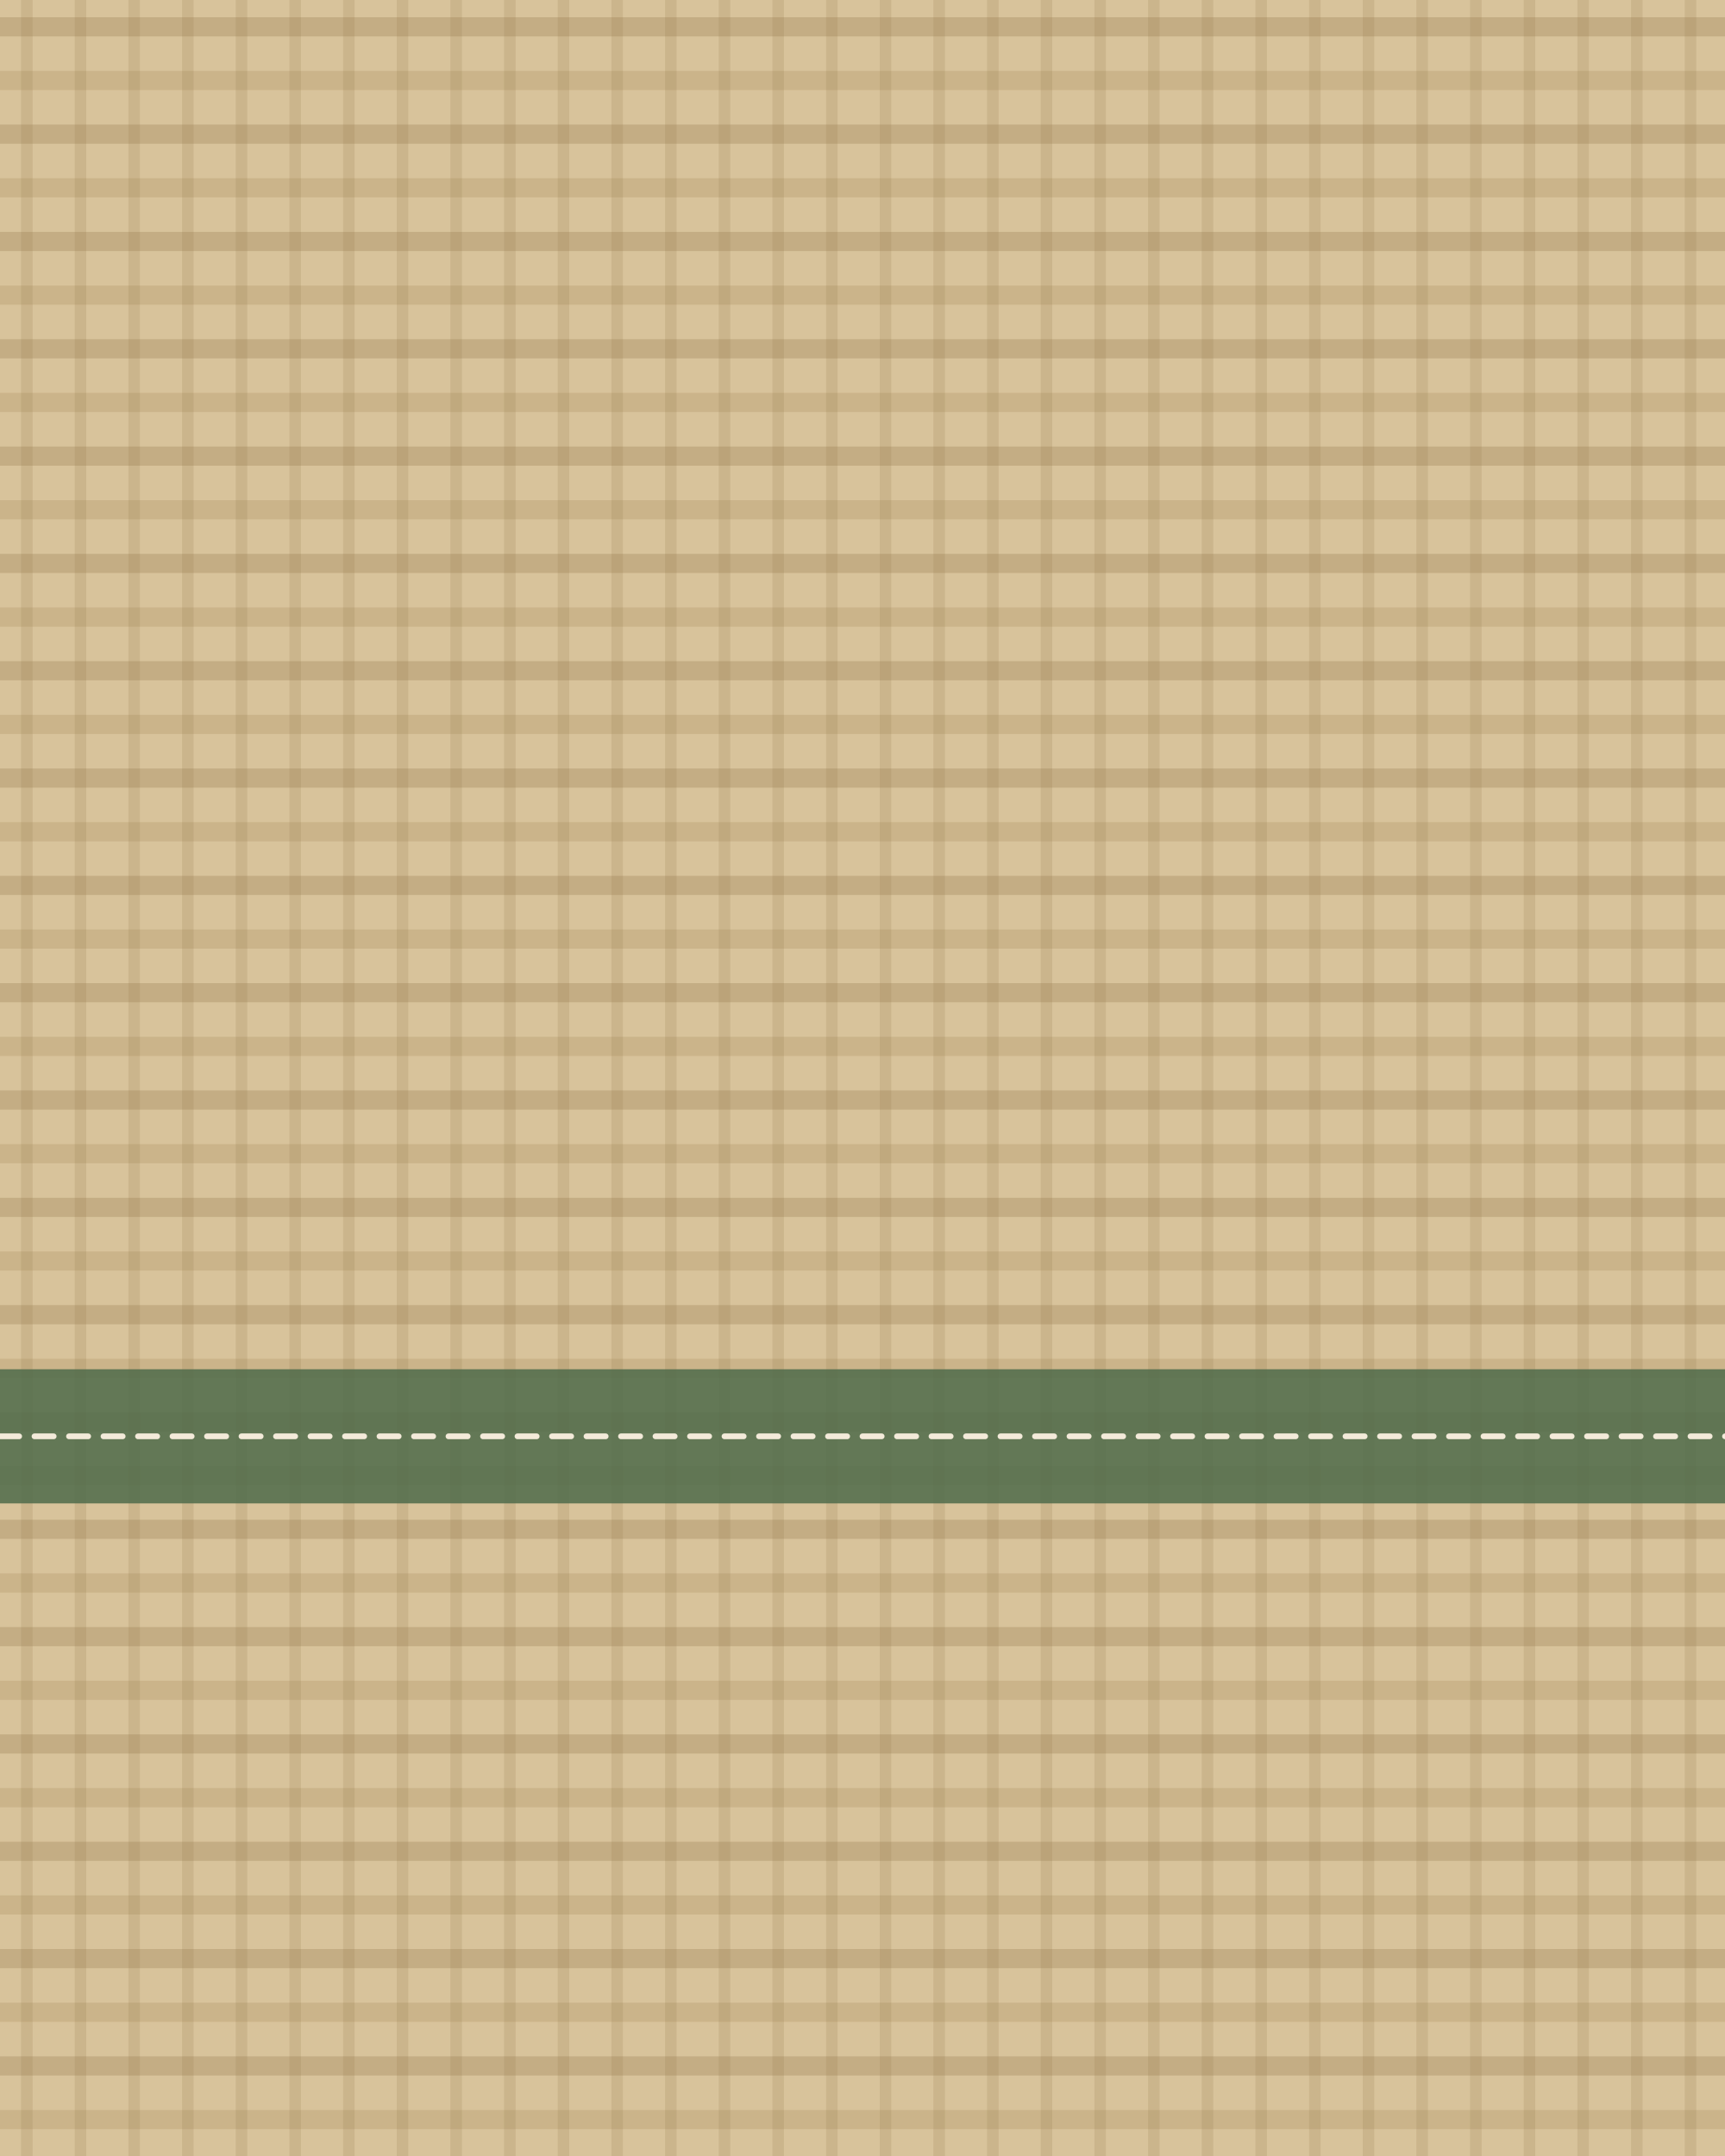
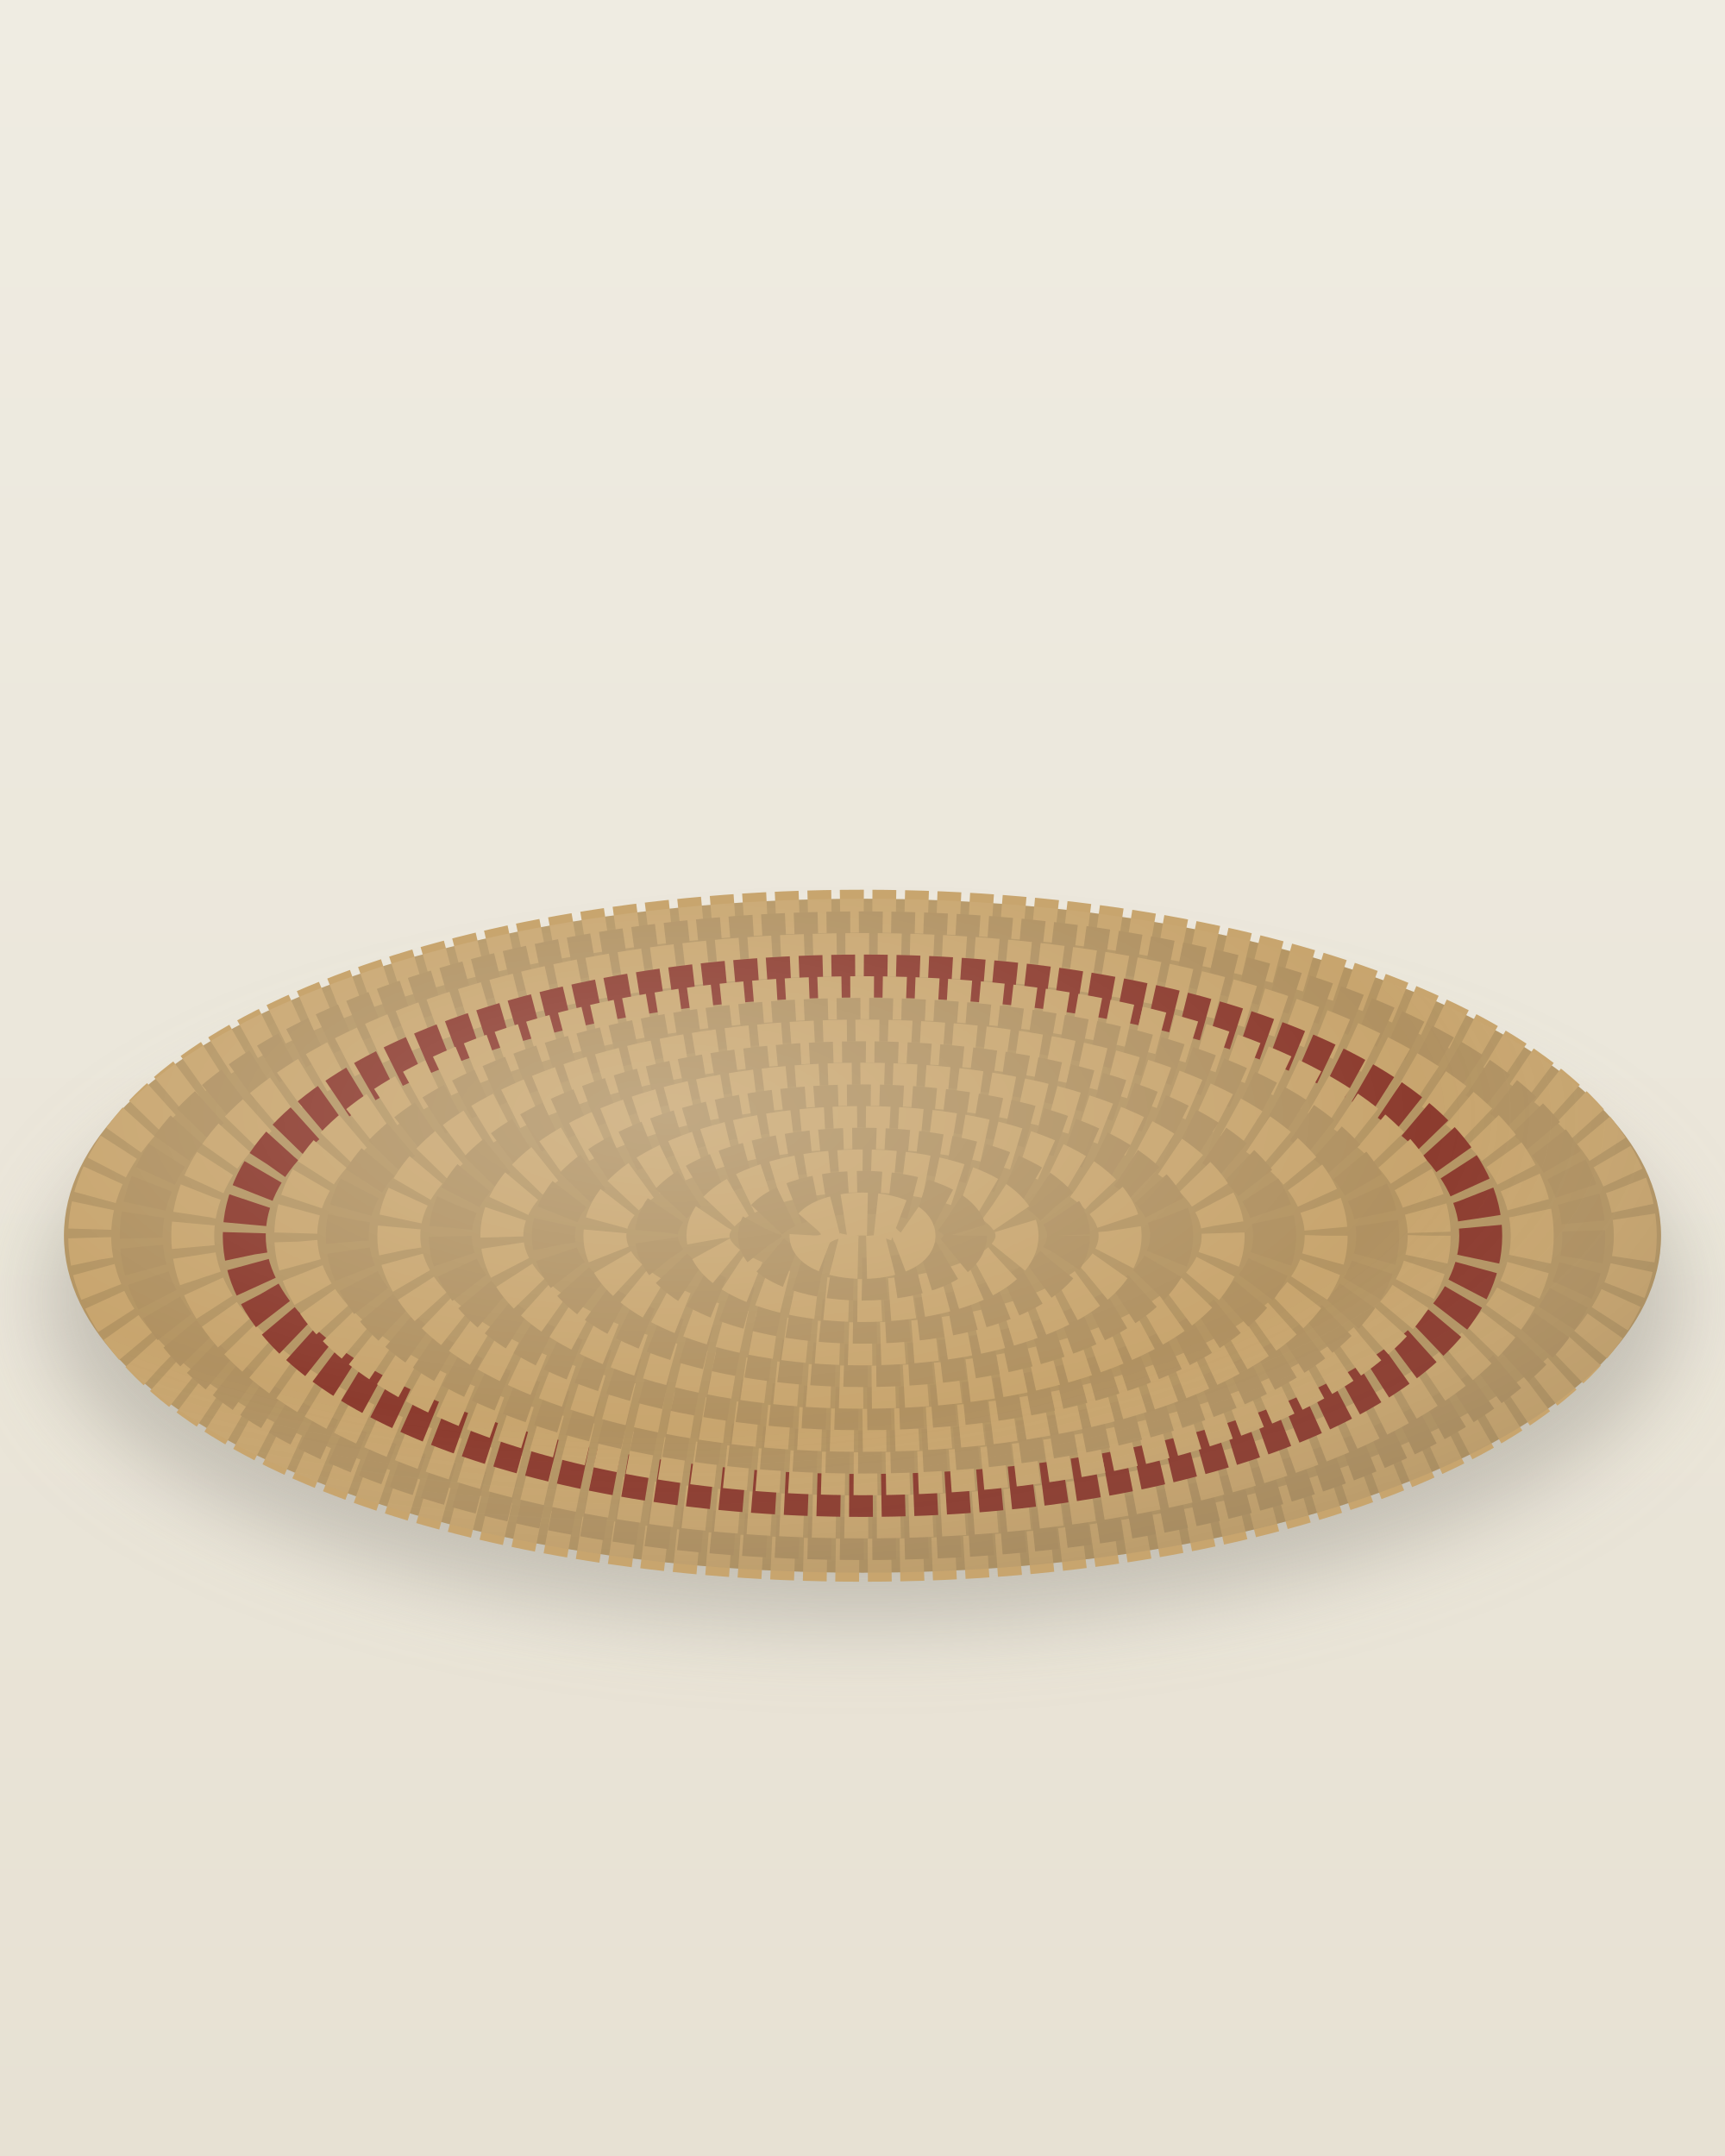
<svg xmlns="http://www.w3.org/2000/svg" viewBox="0 0 900 1125" width="900" height="1125">
-   <rect width="100%" height="100%" fill="#d8c39b" />
-   <path d="M0 14H900" stroke="#8f7447" stroke-width="10" opacity="0.28" />
-   <path d="M0 42H900" stroke="#a88b5c" stroke-width="10" opacity="0.28" />
-   <path d="M0 70H900" stroke="#8f7447" stroke-width="10" opacity="0.28" />
-   <path d="M0 98H900" stroke="#a88b5c" stroke-width="10" opacity="0.28" />
-   <path d="M0 126H900" stroke="#8f7447" stroke-width="10" opacity="0.28" />
-   <path d="M0 154H900" stroke="#a88b5c" stroke-width="10" opacity="0.28" />
-   <path d="M0 182H900" stroke="#8f7447" stroke-width="10" opacity="0.28" />
-   <path d="M0 210H900" stroke="#a88b5c" stroke-width="10" opacity="0.28" />
-   <path d="M0 238H900" stroke="#8f7447" stroke-width="10" opacity="0.28" />
-   <path d="M0 266H900" stroke="#a88b5c" stroke-width="10" opacity="0.28" />
-   <path d="M0 294H900" stroke="#8f7447" stroke-width="10" opacity="0.28" />
-   <path d="M0 322H900" stroke="#a88b5c" stroke-width="10" opacity="0.28" />
-   <path d="M0 350H900" stroke="#8f7447" stroke-width="10" opacity="0.28" />
-   <path d="M0 378H900" stroke="#a88b5c" stroke-width="10" opacity="0.28" />
-   <path d="M0 406H900" stroke="#8f7447" stroke-width="10" opacity="0.28" />
-   <path d="M0 434H900" stroke="#a88b5c" stroke-width="10" opacity="0.28" />
-   <path d="M0 462H900" stroke="#8f7447" stroke-width="10" opacity="0.28" />
-   <path d="M0 490H900" stroke="#a88b5c" stroke-width="10" opacity="0.28" />
-   <path d="M0 518H900" stroke="#8f7447" stroke-width="10" opacity="0.28" />
-   <path d="M0 546H900" stroke="#a88b5c" stroke-width="10" opacity="0.28" />
-   <path d="M0 574H900" stroke="#8f7447" stroke-width="10" opacity="0.28" />
-   <path d="M0 602H900" stroke="#a88b5c" stroke-width="10" opacity="0.28" />
-   <path d="M0 630H900" stroke="#8f7447" stroke-width="10" opacity="0.28" />
-   <path d="M0 658H900" stroke="#a88b5c" stroke-width="10" opacity="0.28" />
-   <path d="M0 686H900" stroke="#8f7447" stroke-width="10" opacity="0.28" />
-   <path d="M0 714H900" stroke="#a88b5c" stroke-width="10" opacity="0.28" />
-   <path d="M0 742H900" stroke="#8f7447" stroke-width="10" opacity="0.28" />
-   <path d="M0 770H900" stroke="#a88b5c" stroke-width="10" opacity="0.28" />
-   <path d="M0 798H900" stroke="#8f7447" stroke-width="10" opacity="0.28" />
-   <path d="M0 826H900" stroke="#a88b5c" stroke-width="10" opacity="0.28" />
-   <path d="M0 854H900" stroke="#8f7447" stroke-width="10" opacity="0.28" />
-   <path d="M0 882H900" stroke="#a88b5c" stroke-width="10" opacity="0.28" />
-   <path d="M0 910H900" stroke="#8f7447" stroke-width="10" opacity="0.28" />
-   <path d="M0 938H900" stroke="#a88b5c" stroke-width="10" opacity="0.28" />
-   <path d="M0 966H900" stroke="#8f7447" stroke-width="10" opacity="0.28" />
-   <path d="M0 994H900" stroke="#a88b5c" stroke-width="10" opacity="0.28" />
-   <path d="M0 1022H900" stroke="#8f7447" stroke-width="10" opacity="0.28" />
-   <path d="M0 1050H900" stroke="#a88b5c" stroke-width="10" opacity="0.28" />
-   <path d="M0 1078H900" stroke="#8f7447" stroke-width="10" opacity="0.28" />
-   <path d="M0 1106H900" stroke="#a88b5c" stroke-width="10" opacity="0.28" />
-   <path d="M0 1134H900" stroke="#8f7447" stroke-width="10" opacity="0.28" />
-   <path d="M14 0V1125" stroke="#8f7447" stroke-width="6" opacity="0.18" />
-   <path d="M42 0V1125" stroke="#8f7447" stroke-width="6" opacity="0.18" />
-   <path d="M70 0V1125" stroke="#8f7447" stroke-width="6" opacity="0.18" />
-   <path d="M98 0V1125" stroke="#8f7447" stroke-width="6" opacity="0.18" />
-   <path d="M126 0V1125" stroke="#8f7447" stroke-width="6" opacity="0.18" />
-   <path d="M154 0V1125" stroke="#8f7447" stroke-width="6" opacity="0.18" />
-   <path d="M182 0V1125" stroke="#8f7447" stroke-width="6" opacity="0.18" />
-   <path d="M210 0V1125" stroke="#8f7447" stroke-width="6" opacity="0.18" />
-   <path d="M238 0V1125" stroke="#8f7447" stroke-width="6" opacity="0.18" />
-   <path d="M266 0V1125" stroke="#8f7447" stroke-width="6" opacity="0.18" />
-   <path d="M294 0V1125" stroke="#8f7447" stroke-width="6" opacity="0.18" />
-   <path d="M322 0V1125" stroke="#8f7447" stroke-width="6" opacity="0.18" />
-   <path d="M350 0V1125" stroke="#8f7447" stroke-width="6" opacity="0.18" />
-   <path d="M378 0V1125" stroke="#8f7447" stroke-width="6" opacity="0.18" />
-   <path d="M406 0V1125" stroke="#8f7447" stroke-width="6" opacity="0.18" />
-   <path d="M434 0V1125" stroke="#8f7447" stroke-width="6" opacity="0.18" />
-   <path d="M462 0V1125" stroke="#8f7447" stroke-width="6" opacity="0.18" />
-   <path d="M490 0V1125" stroke="#8f7447" stroke-width="6" opacity="0.18" />
-   <path d="M518 0V1125" stroke="#8f7447" stroke-width="6" opacity="0.18" />
-   <path d="M546 0V1125" stroke="#8f7447" stroke-width="6" opacity="0.18" />
-   <path d="M574 0V1125" stroke="#8f7447" stroke-width="6" opacity="0.18" />
-   <path d="M602 0V1125" stroke="#8f7447" stroke-width="6" opacity="0.18" />
-   <path d="M630 0V1125" stroke="#8f7447" stroke-width="6" opacity="0.18" />
-   <path d="M658 0V1125" stroke="#8f7447" stroke-width="6" opacity="0.18" />
-   <path d="M686 0V1125" stroke="#8f7447" stroke-width="6" opacity="0.18" />
-   <path d="M714 0V1125" stroke="#8f7447" stroke-width="6" opacity="0.18" />
-   <path d="M742 0V1125" stroke="#8f7447" stroke-width="6" opacity="0.18" />
-   <path d="M770 0V1125" stroke="#8f7447" stroke-width="6" opacity="0.18" />
-   <path d="M798 0V1125" stroke="#8f7447" stroke-width="6" opacity="0.18" />
-   <path d="M826 0V1125" stroke="#8f7447" stroke-width="6" opacity="0.18" />
-   <path d="M854 0V1125" stroke="#8f7447" stroke-width="6" opacity="0.18" />
-   <path d="M882 0V1125" stroke="#8f7447" stroke-width="6" opacity="0.18" />
-   <path d="M910 0V1125" stroke="#8f7447" stroke-width="6" opacity="0.18" />
-   <rect x="0" y="714.473" width="900" height="70" fill="#4f6b4a" opacity="0.85" />
-   <path d="M0 749.473H900" fill="none" stroke="#f3ead9" stroke-width="3" stroke-dasharray="10 8" stroke-linecap="round" />
+   <defs>
+     <linearGradient id="bg" x1="0" y1="0" x2="0" y2="1">
+       <stop offset="0" stop-color="#efece2" />
+       <stop offset="1" stop-color="#e7e1d3" />
+     </linearGradient>
+     <filter id="soft" x="-50%" y="-50%" width="200%" height="200%">
+       <feGaussianBlur stdDeviation="18" />
+     </filter>
+     <radialGradient id="vol" cx=".38" cy=".32" r=".85">
+       <stop offset="0" stop-color="#fff" stop-opacity=".22" />
+       <stop offset=".55" stop-color="#fff" stop-opacity="0" />
+       <stop offset="1" stop-color="#000" stop-opacity=".18" />
+     </radialGradient>
+     <pattern id="rows" width="16" height="14" patternUnits="userSpaceOnUse">
+       <path d="M0 7H16" stroke="#786342" stroke-opacity=".2" stroke-width="1.5" stroke-dasharray="5 3" />
+     </pattern>
+     <pattern id="weave" width="10" height="10" patternUnits="userSpaceOnUse">
+       <path d="M0 2.5H10M0 7.5H10" stroke="#000" stroke-opacity=".13" stroke-width="2.4" />
+       <path d="M2.5 0V10M7.5 0V10" stroke="#fff" stroke-opacity=".12" stroke-width="2" />
+     </pattern>
+   </defs>
+   <rect width="100%" height="100%" fill="url(#bg)" />
+   <g transform="translate(450 600) scale(1.12) translate(-450 -600)">
+     <ellipse cx="450" cy="670" rx="380" ry="150" fill="#a6a298" opacity=".55" filter="url(#soft)" />
+     <ellipse cx="450" cy="640" rx="372" ry="157" fill="#b49563" />
+     <ellipse cx="450" cy="640" rx="360" ry="151.2" fill="none" stroke="#c8a56e" stroke-width="20" stroke-dasharray="11 4" />
+     <ellipse cx="450" cy="640" rx="336" ry="141.1" fill="none" stroke="#b09161" stroke-width="20" stroke-dasharray="11 4" />
+     <ellipse cx="450" cy="640" rx="312" ry="131.0" fill="none" stroke="#c8a56e" stroke-width="20" stroke-dasharray="11 4" />
+     <ellipse cx="450" cy="640" rx="288" ry="121.0" fill="none" stroke="#8c3b2e" stroke-width="20" stroke-dasharray="11 4" />
+     <ellipse cx="450" cy="640" rx="264" ry="110.9" fill="none" stroke="#c8a56e" stroke-width="20" stroke-dasharray="11 4" />
+     <ellipse cx="450" cy="640" rx="240" ry="100.8" fill="none" stroke="#b09161" stroke-width="20" stroke-dasharray="11 4" />
+     <ellipse cx="450" cy="640" rx="216" ry="90.7" fill="none" stroke="#c8a56e" stroke-width="20" stroke-dasharray="11 4" />
+     <ellipse cx="450" cy="640" rx="192" ry="80.6" fill="none" stroke="#b09161" stroke-width="20" stroke-dasharray="11 4" />
+     <ellipse cx="450" cy="640" rx="168" ry="70.6" fill="none" stroke="#c8a56e" stroke-width="20" stroke-dasharray="11 4" />
+     <ellipse cx="450" cy="640" rx="144" ry="60.5" fill="none" stroke="#b09161" stroke-width="20" stroke-dasharray="11 4" />
+     <ellipse cx="450" cy="640" rx="120" ry="50.4" fill="none" stroke="#c8a56e" stroke-width="20" stroke-dasharray="11 4" />
+     <ellipse cx="450" cy="640" rx="96" ry="40.3" fill="none" stroke="#b09161" stroke-width="20" stroke-dasharray="11 4" />
+     <ellipse cx="450" cy="640" rx="72" ry="30.2" fill="none" stroke="#c8a56e" stroke-width="20" stroke-dasharray="11 4" />
+     <ellipse cx="450" cy="640" rx="48" ry="20.2" fill="none" stroke="#b09161" stroke-width="20" stroke-dasharray="11 4" />
+     <ellipse cx="450" cy="640" rx="24" ry="10.1" fill="none" stroke="#c8a56e" stroke-width="20" stroke-dasharray="11 4" />
+     <ellipse cx="450" cy="640" rx="372" ry="157" fill="url(#vol)" />
+   </g>
</svg>
